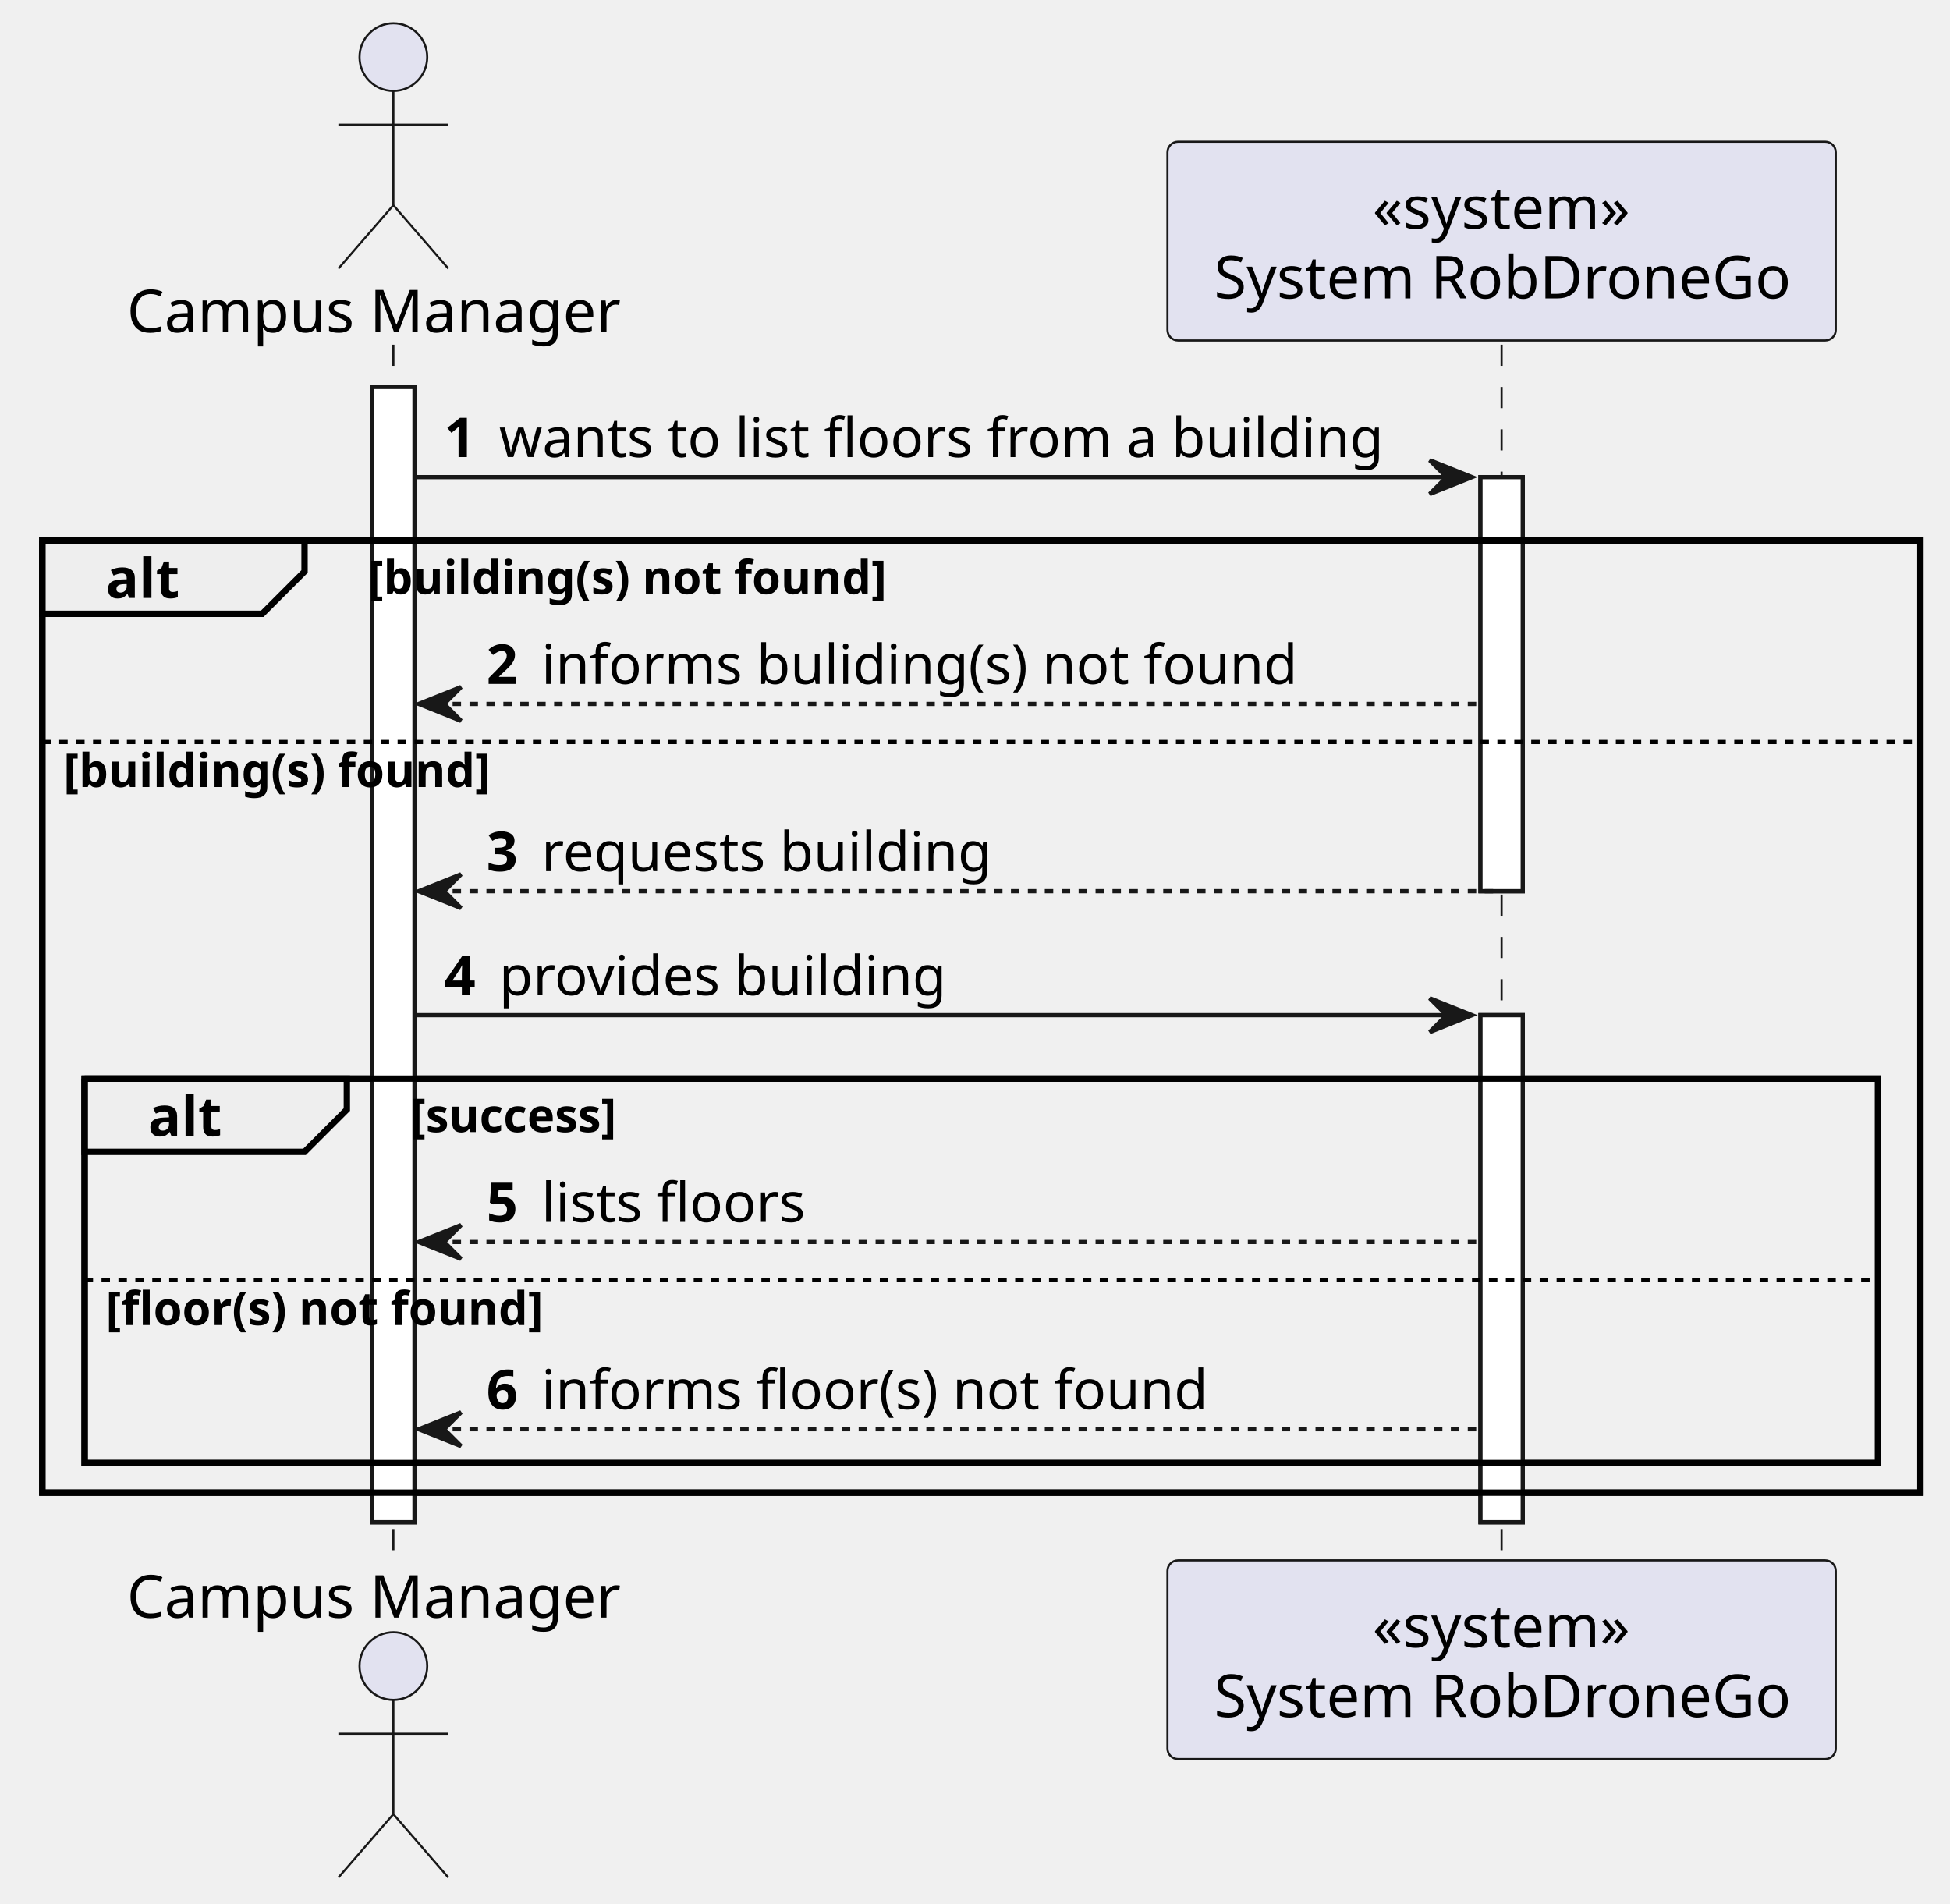
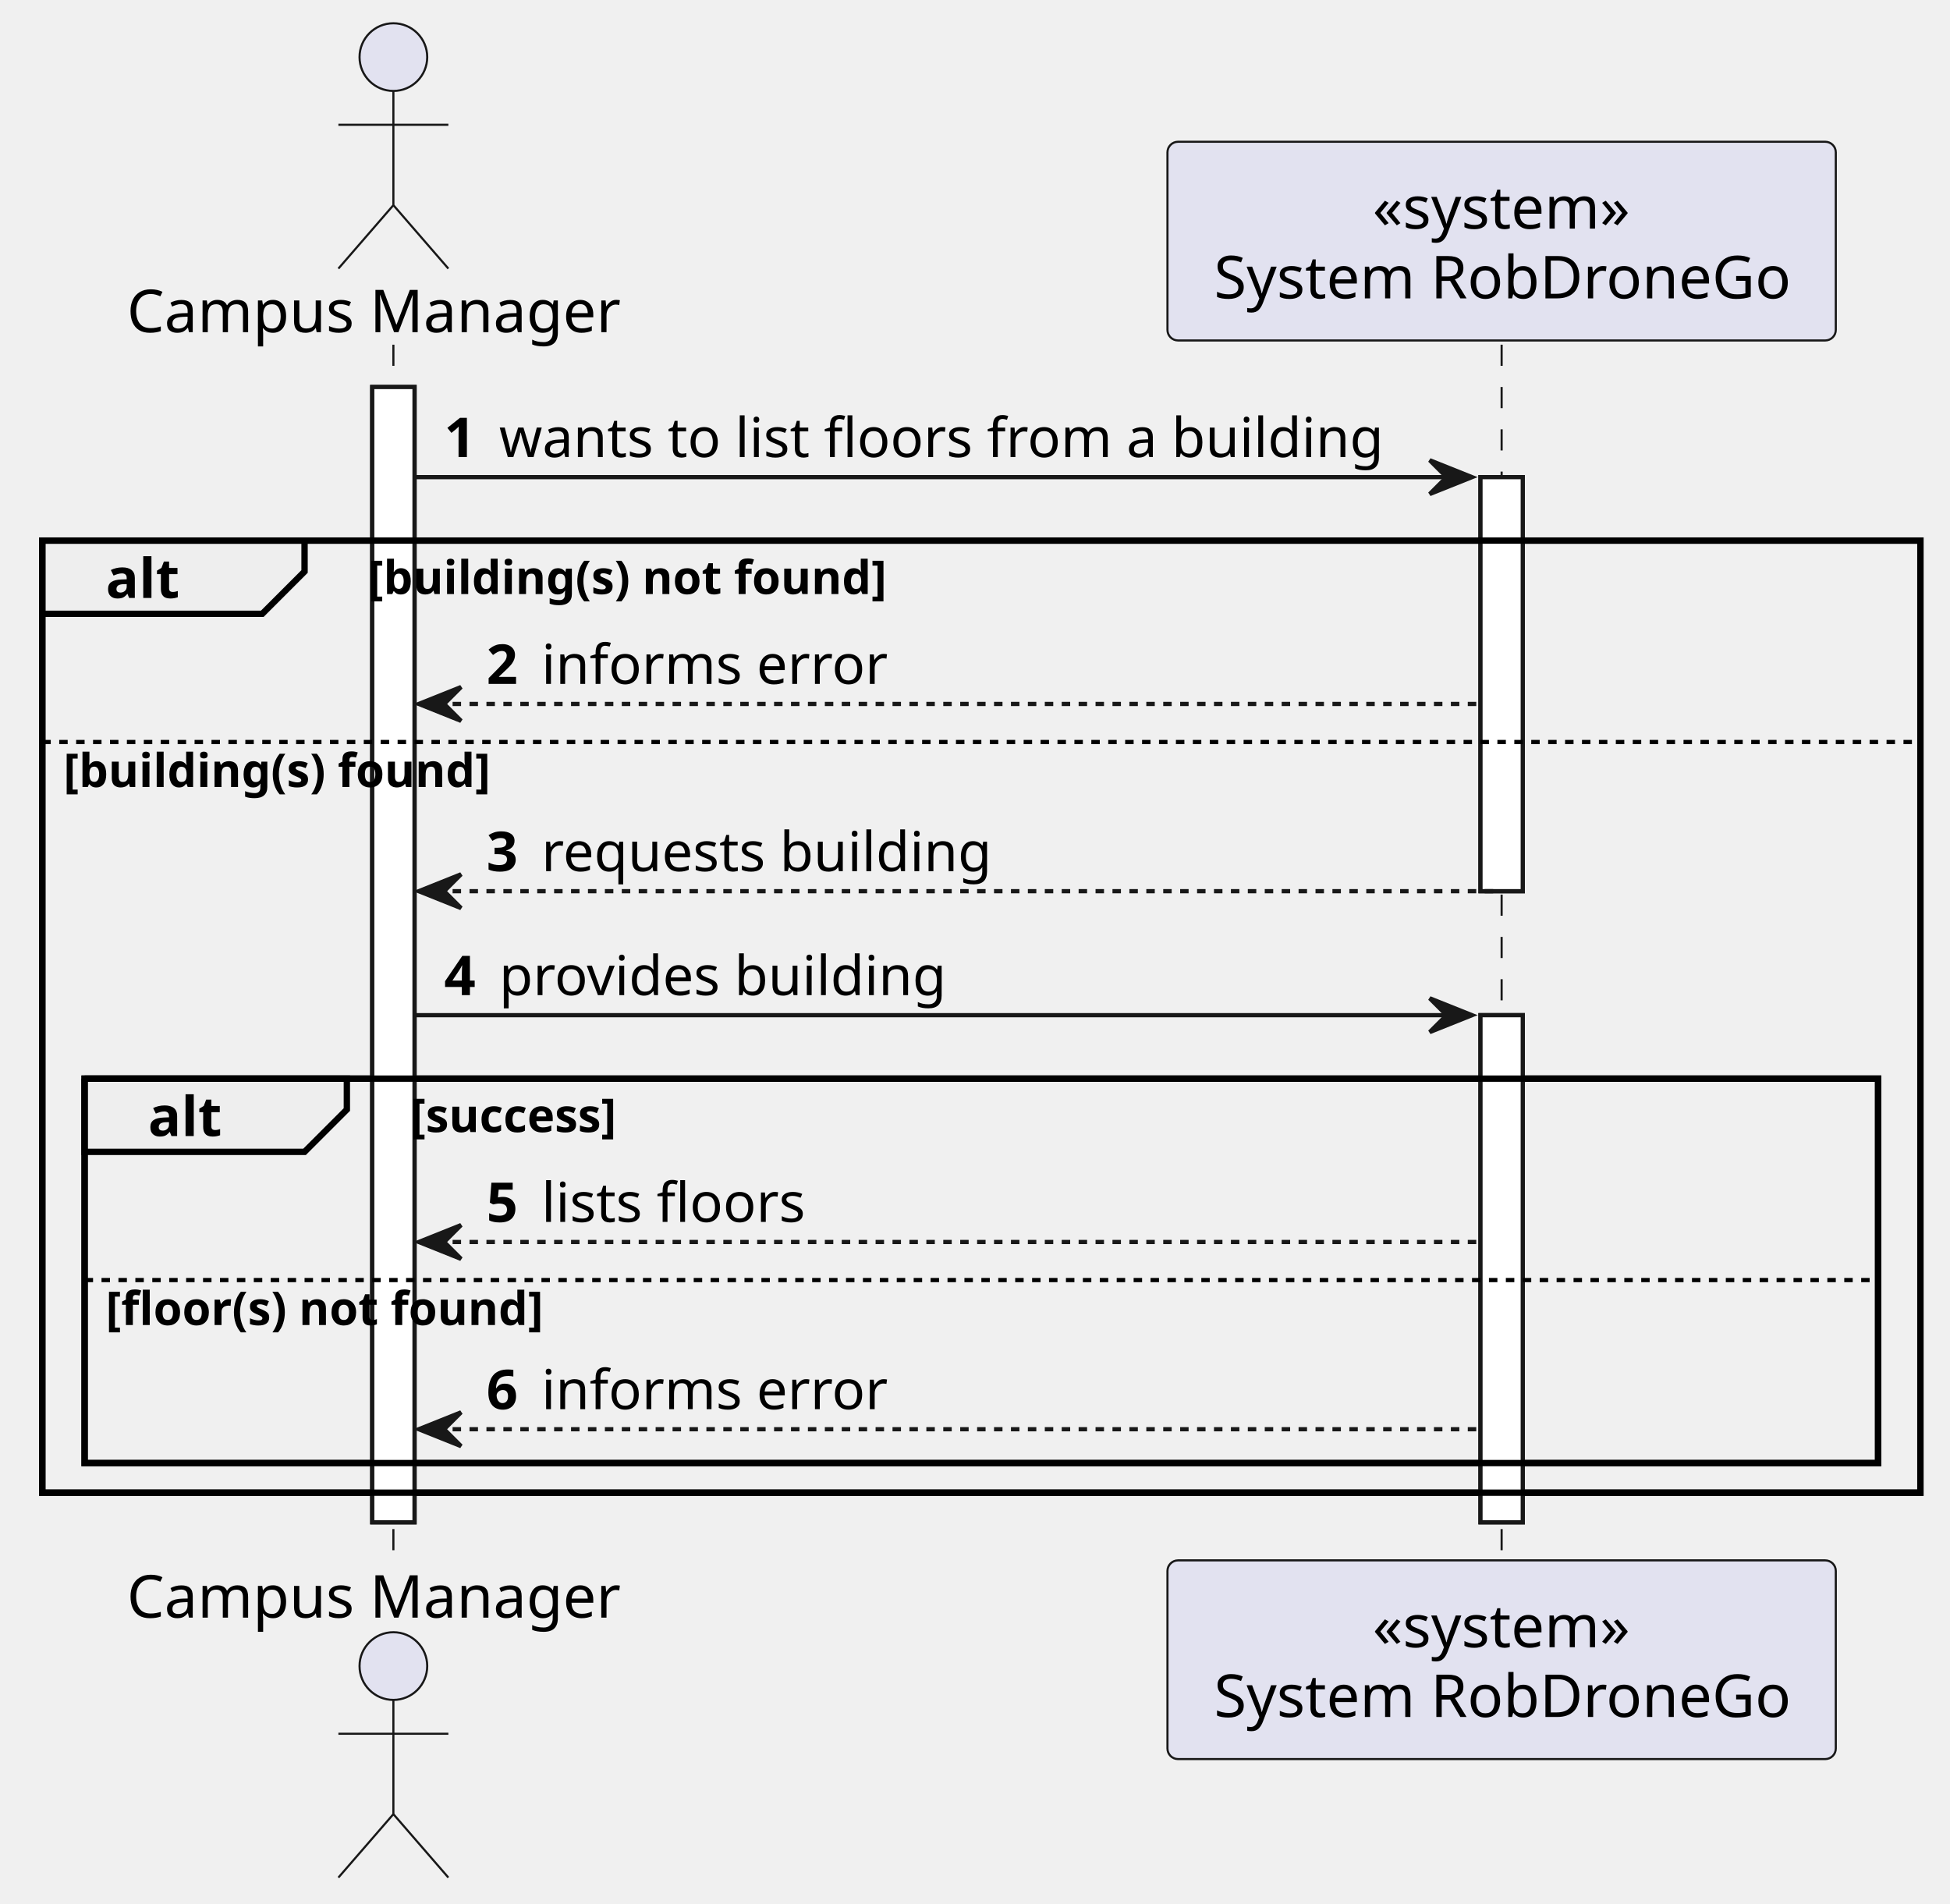
<svg xmlns="http://www.w3.org/2000/svg" contentStyleType="text/css" height="450px" preserveAspectRatio="none" style="width:461px;height:450px;background:#FFFFFF;" version="1.1" viewBox="0 0 461 450" width="461px" zoomAndPan="magnify">
  <defs />
  <g>
    <rect fill="#FFFFFF" height="268.394" style="stroke:#181818;stroke-width:1.0;" width="10" x="88" y="91.488" />
    <rect fill="#FFFFFF" height="97.887" style="stroke:#181818;stroke-width:1.0;" width="10" x="350" y="112.799" />
    <rect fill="#FFFFFF" height="119.887" style="stroke:#181818;stroke-width:1.0;" width="10" x="350" y="239.996" />
    <rect fill="none" height="225.084" style="stroke:#000000;stroke-width:1.5;" width="444" x="10" y="127.799" />
    <rect fill="none" height="90.887" style="stroke:#000000;stroke-width:1.5;" width="424" x="20" y="254.996" />
    <line style="stroke:#181818;stroke-width:0.5;stroke-dasharray:5.0,5.0;" x1="93" x2="93" y1="81.488" y2="369.883" />
    <line style="stroke:#181818;stroke-width:0.5;stroke-dasharray:5.0,5.0;" x1="355" x2="355" y1="81.488" y2="369.883" />
    <text fill="#000000" font-family="sans-serif" font-size="14" lengthAdjust="spacing" textLength="120" x="30" y="78.535">Campus Manager</text>
    <ellipse cx="93" cy="13.5" fill="#E2E2F0" rx="8" ry="8" style="stroke:#181818;stroke-width:0.5;" />
    <path d="M93,21.5 L93,48.5 M80,29.5 L106,29.5 M93,48.5 L80,63.5 M93,48.5 L106,63.5 " fill="none" style="stroke:#181818;stroke-width:0.5;" />
    <text fill="#000000" font-family="sans-serif" font-size="14" lengthAdjust="spacing" textLength="120" x="30" y="382.418">Campus Manager</text>
    <ellipse cx="93" cy="393.871" fill="#E2E2F0" rx="8" ry="8" style="stroke:#181818;stroke-width:0.5;" />
    <path d="M93,401.871 L93,428.871 M80,409.871 L106,409.871 M93,428.871 L80,443.871 M93,428.871 L106,443.871 " fill="none" style="stroke:#181818;stroke-width:0.5;" />
    <rect fill="#E2E2F0" height="46.977" rx="2.5" ry="2.5" style="stroke:#181818;stroke-width:0.5;" width="158" x="276" y="33.512" />
    <text fill="#000000" font-family="sans-serif" font-size="14" lengthAdjust="spacing" textLength="61" x="324.5" y="54.047">«system»</text>
    <text fill="#000000" font-family="sans-serif" font-size="14" lengthAdjust="spacing" textLength="140" x="287" y="70.535">System RobDroneGo</text>
    <rect fill="#E2E2F0" height="46.977" rx="2.5" ry="2.5" style="stroke:#181818;stroke-width:0.5;" width="158" x="276" y="368.883" />
    <text fill="#000000" font-family="sans-serif" font-size="14" lengthAdjust="spacing" textLength="61" x="324.5" y="389.418">«system»</text>
    <text fill="#000000" font-family="sans-serif" font-size="14" lengthAdjust="spacing" textLength="140" x="287" y="405.906">System RobDroneGo</text>
    <rect fill="#FFFFFF" height="268.394" style="stroke:#181818;stroke-width:1.0;" width="10" x="88" y="91.488" />
    <rect fill="#FFFFFF" height="97.887" style="stroke:#181818;stroke-width:1.0;" width="10" x="350" y="112.799" />
    <rect fill="#FFFFFF" height="119.887" style="stroke:#181818;stroke-width:1.0;" width="10" x="350" y="239.996" />
    <polygon fill="#181818" points="338,108.799,348,112.799,338,116.799,342,112.799" style="stroke:#181818;stroke-width:1.0;" />
    <line style="stroke:#181818;stroke-width:1.0;" x1="98" x2="344" y1="112.799" y2="112.799" />
    <text fill="#000000" font-family="sans-serif" font-size="13" font-weight="bold" lengthAdjust="spacing" textLength="9" x="105" y="108.057">1</text>
    <text fill="#000000" font-family="sans-serif" font-size="13" lengthAdjust="spacing" textLength="220" x="118" y="108.057">wants to list floors from a building</text>
    <path d="M10,127.799 L72,127.799 L72,135.109 L62,145.109 L10,145.109 L10,127.799 " fill="#EEEEEE" style="stroke:#000000;stroke-width:1.5;" />
    <rect fill="none" height="225.084" style="stroke:#000000;stroke-width:1.5;" width="444" x="10" y="127.799" />
    <text fill="#000000" font-family="sans-serif" font-size="13" font-weight="bold" lengthAdjust="spacing" textLength="17" x="25" y="141.367">alt</text>
    <text fill="#000000" font-family="sans-serif" font-size="11" font-weight="bold" lengthAdjust="spacing" textLength="128" x="87" y="140.434">[building(s) not found]</text>
    <polygon fill="#181818" points="109,162.42,99,166.42,109,170.42,105,166.42" style="stroke:#181818;stroke-width:1.0;" />
    <line style="stroke:#181818;stroke-width:1.0;stroke-dasharray:2.0,2.0;" x1="103" x2="349" y1="166.42" y2="166.42" />
    <text fill="#000000" font-family="sans-serif" font-size="13" font-weight="bold" lengthAdjust="spacing" textLength="9" x="115" y="161.678">2</text>
-     <text fill="#000000" font-family="sans-serif" font-size="13" lengthAdjust="spacing" textLength="186" x="128" y="161.678">informs buliding(s) not found</text>
+     <text fill="#000000" font-family="sans-serif" font-size="13" lengthAdjust="spacing" textLength="83" x="128" y="161.678">informs error</text>
    <line style="stroke:#000000;stroke-width:1.0;stroke-dasharray:2.0,2.0;" x1="10" x2="454" y1="175.42" y2="175.42" />
    <text fill="#000000" font-family="sans-serif" font-size="11" font-weight="bold" lengthAdjust="spacing" textLength="106" x="15" y="186.055">[building(s) found]</text>
    <polygon fill="#181818" points="109,206.685,99,210.685,109,214.685,105,210.685" style="stroke:#181818;stroke-width:1.0;" />
    <line style="stroke:#181818;stroke-width:1.0;stroke-dasharray:2.0,2.0;" x1="103" x2="354" y1="210.685" y2="210.685" />
    <text fill="#000000" font-family="sans-serif" font-size="13" font-weight="bold" lengthAdjust="spacing" textLength="9" x="115" y="205.943">3</text>
    <text fill="#000000" font-family="sans-serif" font-size="13" lengthAdjust="spacing" textLength="110" x="128" y="205.943">requests building</text>
    <polygon fill="#181818" points="338,235.996,348,239.996,338,243.996,342,239.996" style="stroke:#181818;stroke-width:1.0;" />
    <line style="stroke:#181818;stroke-width:1.0;" x1="98" x2="344" y1="239.996" y2="239.996" />
    <text fill="#000000" font-family="sans-serif" font-size="13" font-weight="bold" lengthAdjust="spacing" textLength="9" x="105" y="235.254">4</text>
    <text fill="#000000" font-family="sans-serif" font-size="13" lengthAdjust="spacing" textLength="110" x="118" y="235.254">provides building</text>
    <path d="M20,254.996 L82,254.996 L82,262.307 L72,272.307 L20,272.307 L20,254.996 " fill="#EEEEEE" style="stroke:#000000;stroke-width:1.5;" />
    <rect fill="none" height="90.887" style="stroke:#000000;stroke-width:1.5;" width="424" x="20" y="254.996" />
    <text fill="#000000" font-family="sans-serif" font-size="13" font-weight="bold" lengthAdjust="spacing" textLength="17" x="35" y="268.565">alt</text>
    <text fill="#000000" font-family="sans-serif" font-size="11" font-weight="bold" lengthAdjust="spacing" textLength="51" x="97" y="267.631">[success]</text>
    <polygon fill="#181818" points="109,289.617,99,293.617,109,297.617,105,293.617" style="stroke:#181818;stroke-width:1.0;" />
    <line style="stroke:#181818;stroke-width:1.0;stroke-dasharray:2.0,2.0;" x1="103" x2="349" y1="293.617" y2="293.617" />
    <text fill="#000000" font-family="sans-serif" font-size="13" font-weight="bold" lengthAdjust="spacing" textLength="9" x="115" y="288.875">5</text>
    <text fill="#000000" font-family="sans-serif" font-size="13" lengthAdjust="spacing" textLength="68" x="128" y="288.875">lists floors</text>
    <line style="stroke:#000000;stroke-width:1.0;stroke-dasharray:2.0,2.0;" x1="20" x2="444" y1="302.617" y2="302.617" />
    <text fill="#000000" font-family="sans-serif" font-size="11" font-weight="bold" lengthAdjust="spacing" textLength="109" x="25" y="313.252">[floor(s) not found]</text>
    <polygon fill="#181818" points="109,333.883,99,337.883,109,341.883,105,337.883" style="stroke:#181818;stroke-width:1.0;" />
    <line style="stroke:#181818;stroke-width:1.0;stroke-dasharray:2.0,2.0;" x1="103" x2="349" y1="337.883" y2="337.883" />
    <text fill="#000000" font-family="sans-serif" font-size="13" font-weight="bold" lengthAdjust="spacing" textLength="9" x="115" y="333.141">6</text>
-     <text fill="#000000" font-family="sans-serif" font-size="13" lengthAdjust="spacing" textLength="164" x="128" y="333.141">informs floor(s) not found</text>
+     <text fill="#000000" font-family="sans-serif" font-size="13" lengthAdjust="spacing" textLength="83" x="128" y="333.141">informs error</text>
  </g>
</svg>
